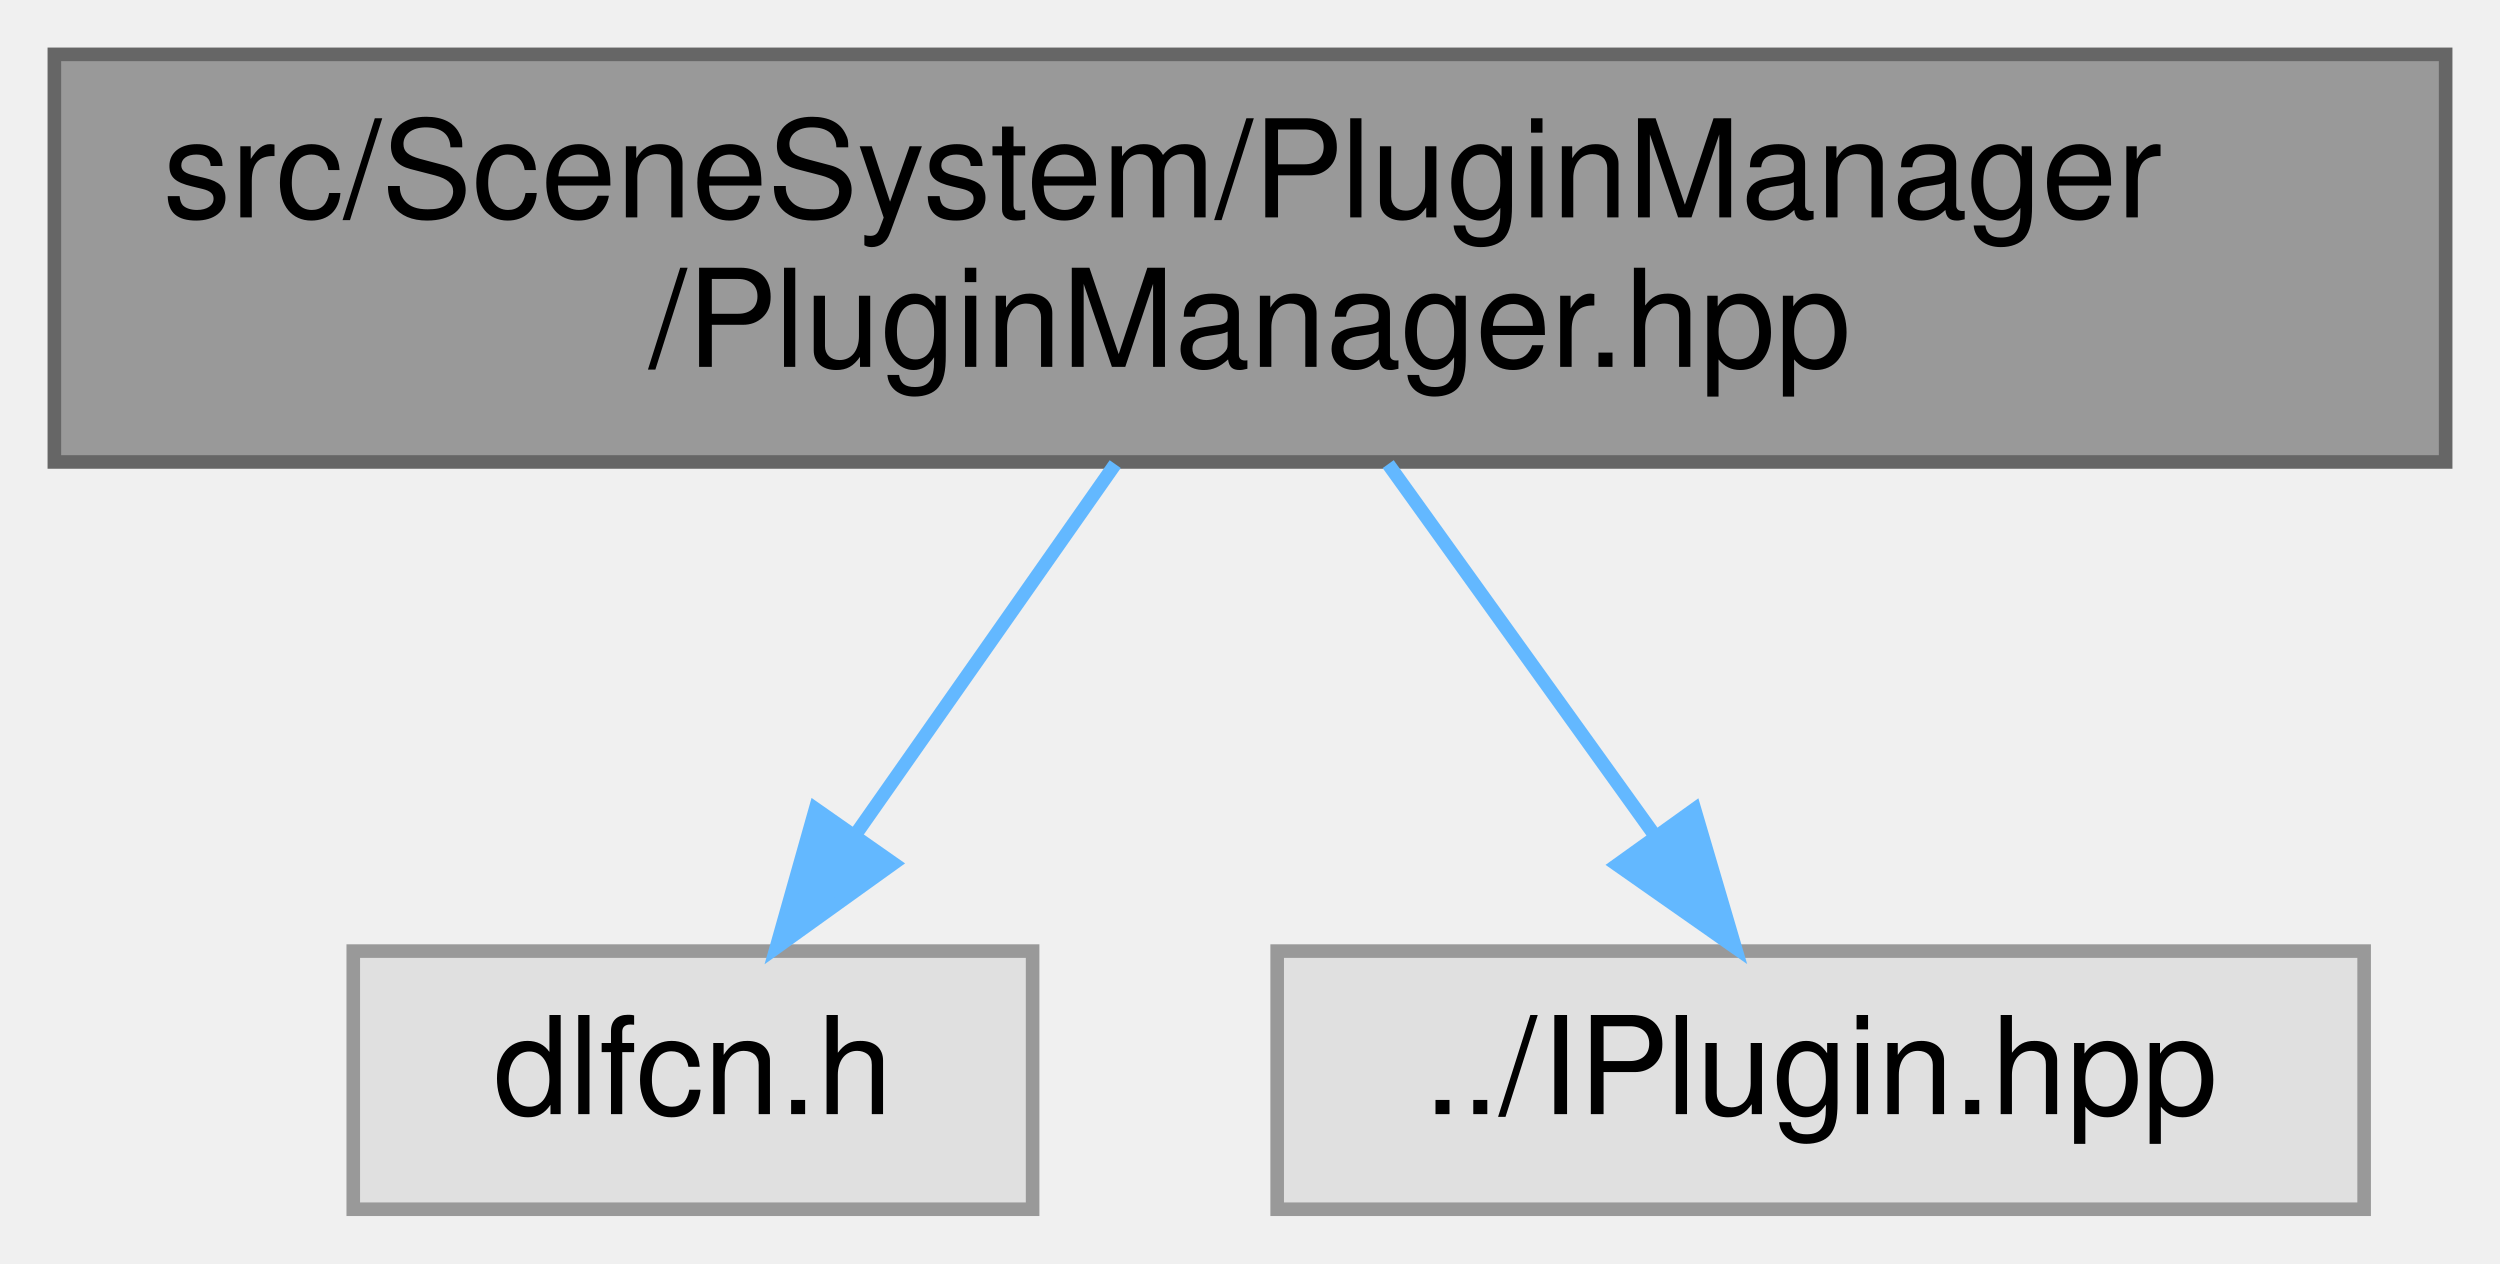
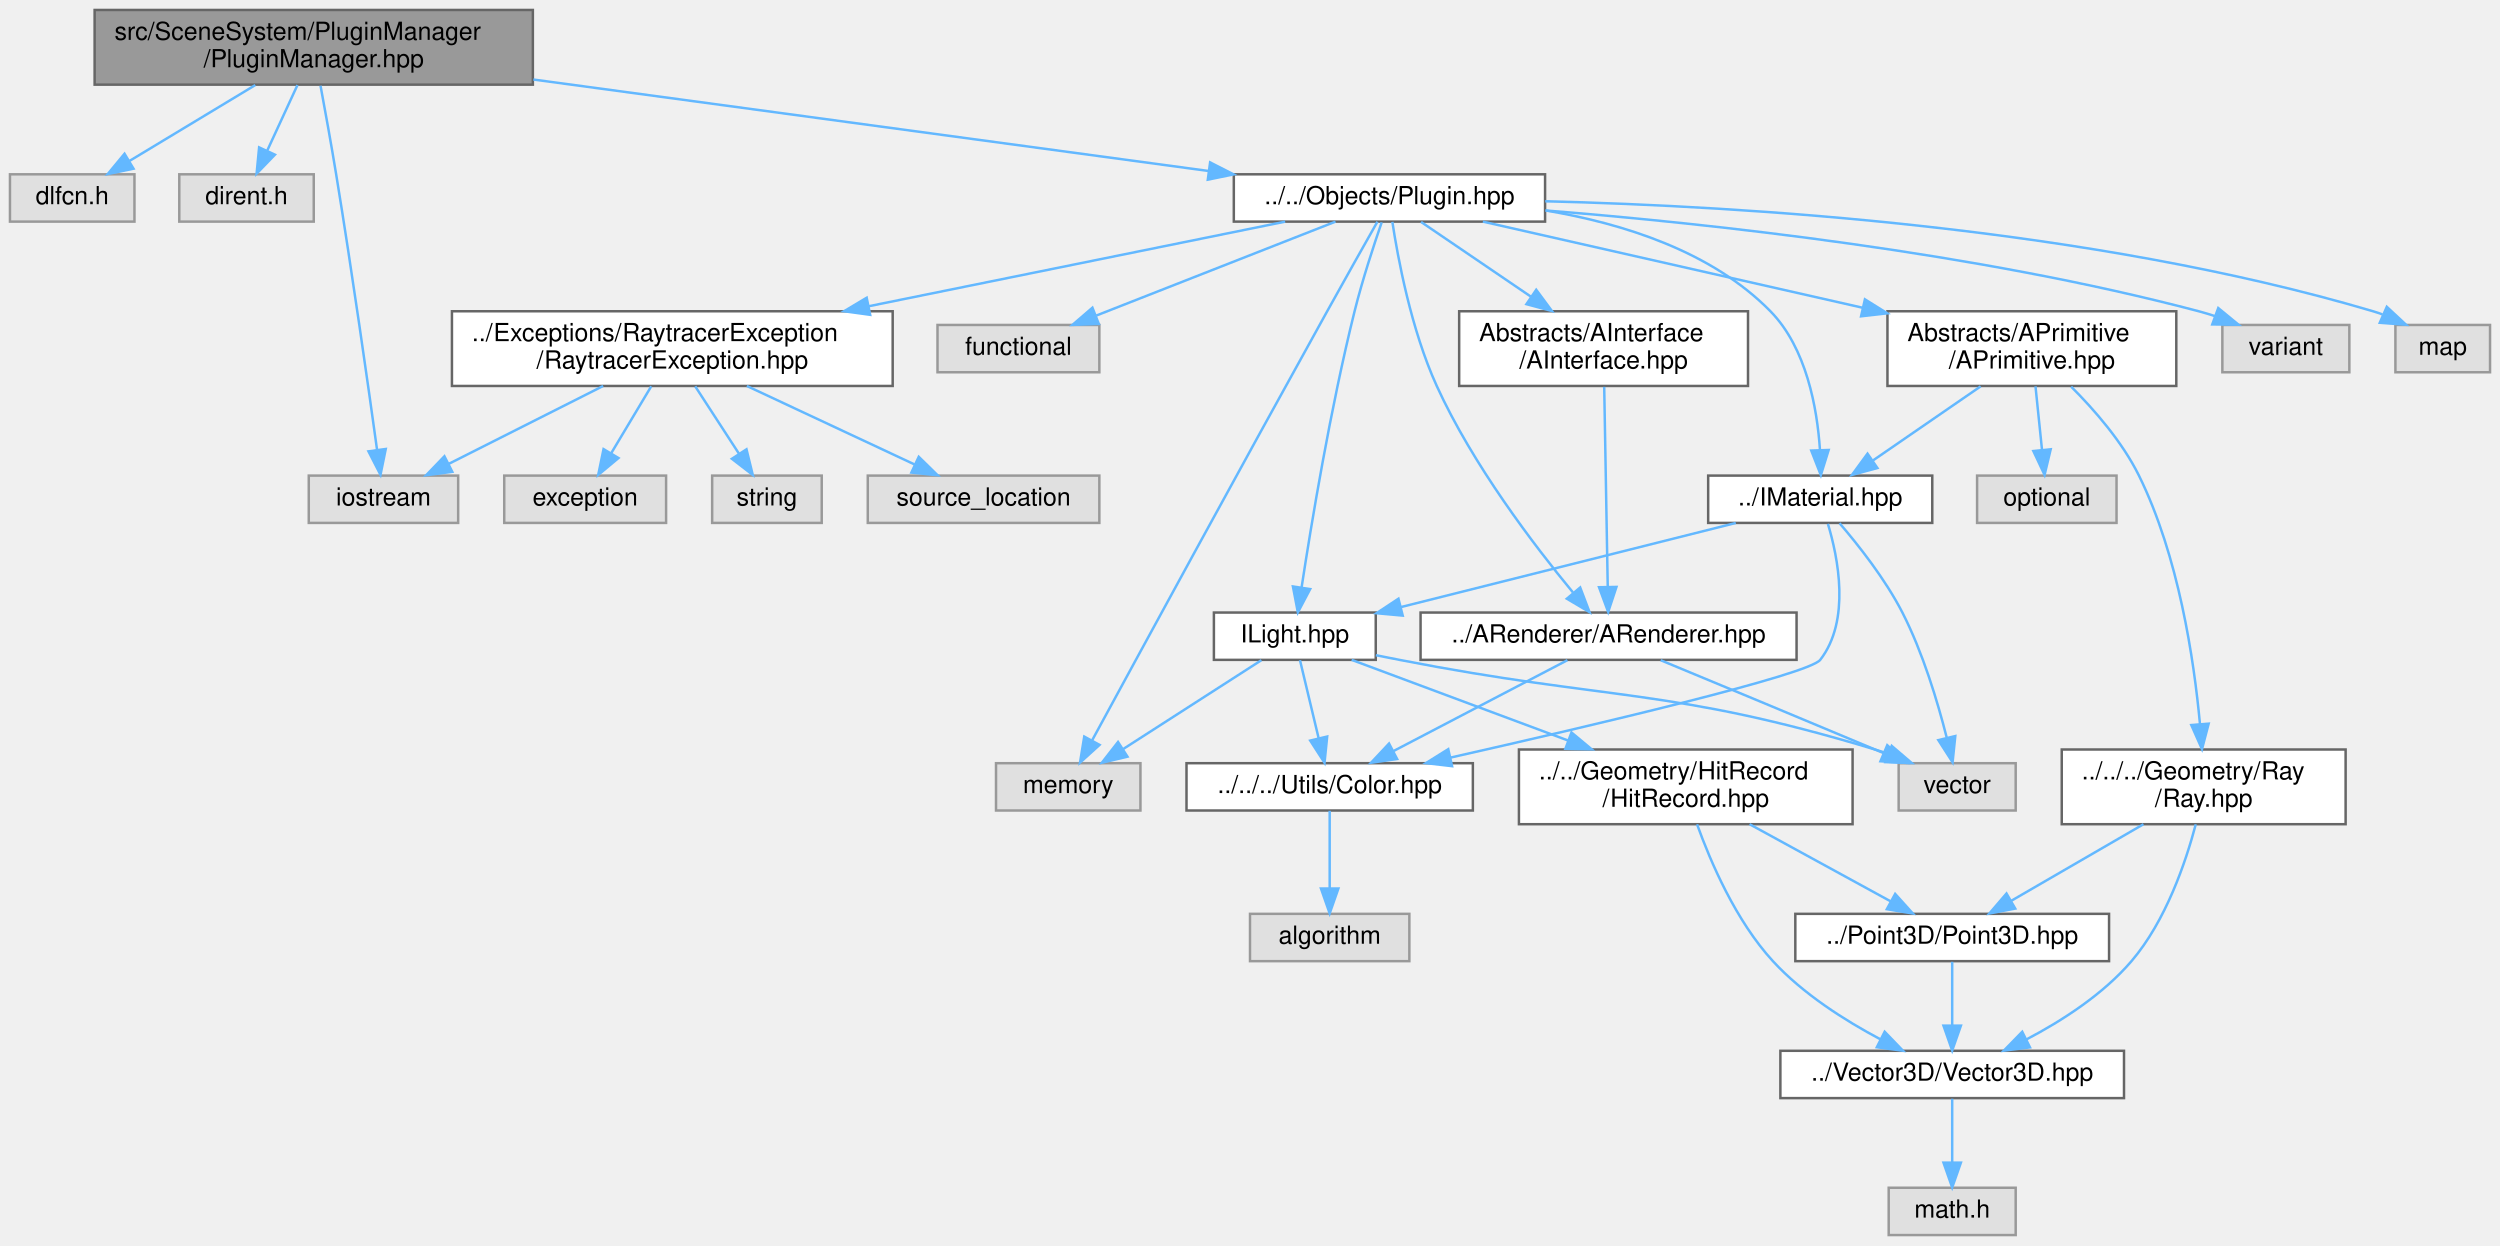
- <svg xmlns="http://www.w3.org/2000/svg" xmlns:xlink="http://www.w3.org/1999/xlink" width="184pt" height="93pt" viewBox="0.00 0.00 184.00 93.00">
-   <g id="graph0" class="graph" transform="scale(1 1) rotate(0) translate(4 89)">
+ <svg xmlns="http://www.w3.org/2000/svg" xmlns:xlink="http://www.w3.org/1999/xlink" width="1004pt" height="500pt" viewBox="0.00 0.00 1004.00 500.00">
+   <g id="graph0" class="graph" transform="scale(1 1) rotate(0) translate(4 496)">
    <g id="Node000001" class="node">
      <g id="a_Node000001">
        <a xlink:title="Plugin manager for loading and managing plugins.">
-           <polygon fill="#999999" stroke="#666666" points="176,-85 0,-85 0,-55 176,-55 176,-85" />
-           <text text-anchor="start" x="8" y="-73" font-family="Helvetica,sans-Serif" font-size="10.00">src/SceneSystem/PluginManager</text>
-           <text text-anchor="middle" x="88" y="-62" font-family="Helvetica,sans-Serif" font-size="10.00">/PluginManager.hpp</text>
+           <polygon fill="#999999" stroke="#666666" points="210,-492 34,-492 34,-462 210,-462 210,-492" />
+           <text text-anchor="start" x="42" y="-480" font-family="Helvetica,sans-Serif" font-size="10.00">src/SceneSystem/PluginManager</text>
+           <text text-anchor="middle" x="122" y="-469" font-family="Helvetica,sans-Serif" font-size="10.00">/PluginManager.hpp</text>
        </a>
      </g>
    </g>
    <g id="Node000002" class="node">
      <g id="a_Node000002">
        <a xlink:title=" ">
-           <polygon fill="#e0e0e0" stroke="#999999" points="72,-19 22,-19 22,0 72,0 72,-19" />
-           <text text-anchor="middle" x="47" y="-7" font-family="Helvetica,sans-Serif" font-size="10.00">dlfcn.h</text>
+           <polygon fill="#e0e0e0" stroke="#999999" points="50,-426 0,-426 0,-407 50,-407 50,-426" />
+           <text text-anchor="middle" x="25" y="-414" font-family="Helvetica,sans-Serif" font-size="10.00">dlfcn.h</text>
        </a>
      </g>
    </g>
    <g id="edge1_Node000001_Node000002" class="edge">
      <g id="a_edge1_Node000001_Node000002">
        <a xlink:title=" ">
-           <path fill="none" stroke="#63b8ff" d="M78.08,-54.84C72.31,-46.61 65,-36.18 58.92,-27.51" />
-           <polygon fill="#63b8ff" stroke="#63b8ff" points="61.75,-25.45 53.14,-19.27 56.02,-29.46 61.75,-25.45" />
+           <path fill="none" stroke="#63b8ff" d="M98.52,-461.84C83.2,-452.6 63.29,-440.59 48.05,-431.4" />
+           <polygon fill="#63b8ff" stroke="#63b8ff" points="49.62,-428.26 39.25,-426.09 46.01,-434.26 49.62,-428.26" />
        </a>
      </g>
    </g>
    <g id="Node000003" class="node">
      <g id="a_Node000003">
        <a xlink:title=" ">
-           <polygon fill="#e0e0e0" stroke="#999999" points="170,-19 90,-19 90,0 170,0 170,-19" />
-           <text text-anchor="middle" x="130" y="-7" font-family="Helvetica,sans-Serif" font-size="10.00">../IPlugin.hpp</text>
+           <polygon fill="#e0e0e0" stroke="#999999" points="122,-426 68,-426 68,-407 122,-407 122,-426" />
+           <text text-anchor="middle" x="95" y="-414" font-family="Helvetica,sans-Serif" font-size="10.00">dirent.h</text>
        </a>
      </g>
    </g>
    <g id="edge2_Node000001_Node000003" class="edge">
      <g id="a_edge2_Node000001_Node000003">
        <a xlink:title=" ">
-           <path fill="none" stroke="#63b8ff" d="M98.17,-54.84C104.08,-46.61 111.56,-36.18 117.79,-27.51" />
-           <polygon fill="#63b8ff" stroke="#63b8ff" points="120.72,-29.43 123.71,-19.27 115.03,-25.35 120.72,-29.43" />
+           <path fill="none" stroke="#63b8ff" d="M115.46,-461.84C111.82,-453.95 107.26,-444.05 103.36,-435.61" />
+           <polygon fill="#63b8ff" stroke="#63b8ff" points="106.41,-433.88 99.05,-426.27 100.06,-436.81 106.41,-433.88" />
+         </a>
+       </g>
+     </g>
+     <g id="Node000004" class="node">
+       <g id="a_Node000004">
+         <a xlink:title=" ">
+           <polygon fill="#e0e0e0" stroke="#999999" points="180,-305 120,-305 120,-286 180,-286 180,-305" />
+           <text text-anchor="middle" x="150" y="-293" font-family="Helvetica,sans-Serif" font-size="10.00">iostream</text>
+         </a>
+       </g>
+     </g>
+     <g id="edge3_Node000001_Node000004" class="edge">
+       <g id="a_edge3_Node000001_Node000004">
+         <a xlink:title=" ">
+           <path fill="none" stroke="#63b8ff" d="M124.72,-461.58C126.58,-451.6 129.04,-438.01 131,-426 137.42,-386.72 143.95,-340.56 147.43,-315.33" />
+           <polygon fill="#63b8ff" stroke="#63b8ff" points="150.92,-315.69 148.81,-305.31 143.98,-314.74 150.92,-315.69" />
+         </a>
+       </g>
+     </g>
+     <g id="Node000005" class="node">
+       <g id="a_Node000005">
+         <a xlink:href="Plugin_8hpp.html" target="_top" xlink:title=" ">
+           <polygon fill="white" stroke="#666666" points="616.5,-426 491.5,-426 491.5,-407 616.5,-407 616.5,-426" />
+           <text text-anchor="middle" x="554" y="-414" font-family="Helvetica,sans-Serif" font-size="10.00">../../Objects/Plugin.hpp</text>
+         </a>
+       </g>
+     </g>
+     <g id="edge4_Node000001_Node000005" class="edge">
+       <g id="a_edge4_Node000001_Node000005">
+         <a xlink:title=" ">
+           <path fill="none" stroke="#63b8ff" d="M210.2,-464.06C290.1,-453.24 406.43,-437.48 481.16,-427.36" />
+           <polygon fill="#63b8ff" stroke="#63b8ff" points="481.98,-430.78 491.42,-425.97 481.05,-423.85 481.98,-430.78" />
+         </a>
+       </g>
+     </g>
+     <g id="Node000006" class="node">
+       <g id="a_Node000006">
+         <a xlink:title=" ">
+           <polygon fill="#e0e0e0" stroke="#999999" points="437.5,-365.5 372.5,-365.5 372.5,-346.5 437.5,-346.5 437.5,-365.5" />
+           <text text-anchor="middle" x="405" y="-353.5" font-family="Helvetica,sans-Serif" font-size="10.00">functional</text>
+         </a>
+       </g>
+     </g>
+     <g id="edge5_Node000005_Node000006" class="edge">
+       <g id="a_edge5_Node000005_Node000006">
+         <a xlink:title=" ">
+           <path fill="none" stroke="#63b8ff" d="M532.33,-406.99C507.06,-397.07 465.09,-380.59 436.28,-369.28" />
+           <polygon fill="#63b8ff" stroke="#63b8ff" points="437.28,-365.91 426.69,-365.52 434.72,-372.43 437.28,-365.91" />
+         </a>
+       </g>
+     </g>
+     <g id="Node000007" class="node">
+       <g id="a_Node000007">
+         <a xlink:title=" ">
+           <polygon fill="#e0e0e0" stroke="#999999" points="454,-189.5 396,-189.5 396,-170.5 454,-170.5 454,-189.5" />
+           <text text-anchor="middle" x="425" y="-177.5" font-family="Helvetica,sans-Serif" font-size="10.00">memory</text>
+         </a>
+       </g>
+     </g>
+     <g id="edge6_Node000005_Node000007" class="edge">
+       <g id="a_edge6_Node000005_Node000007">
+         <a xlink:title=" ">
+           <path fill="none" stroke="#63b8ff" d="M549.18,-406.98C544.12,-398.04 535.96,-383.55 529,-371 493.96,-307.82 452.94,-232.46 434.65,-198.78" />
+           <polygon fill="#63b8ff" stroke="#63b8ff" points="437.58,-196.85 429.73,-189.73 431.43,-200.19 437.58,-196.85" />
+         </a>
+       </g>
+     </g>
+     <g id="Node000008" class="node">
+       <g id="a_Node000008">
+         <a xlink:title=" ">
+           <polygon fill="#e0e0e0" stroke="#999999" points="939.5,-365.5 888.5,-365.5 888.5,-346.5 939.5,-346.5 939.5,-365.5" />
+           <text text-anchor="middle" x="914" y="-353.5" font-family="Helvetica,sans-Serif" font-size="10.00">variant</text>
+         </a>
+       </g>
+     </g>
+     <g id="edge7_Node000005_Node000008" class="edge">
+       <g id="a_edge7_Node000005_Node000008">
+         <a xlink:title=" ">
+           <path fill="none" stroke="#63b8ff" d="M616.59,-411.49C682.69,-406.2 789.53,-394.64 879,-371 881.16,-370.43 883.36,-369.76 885.57,-369.03" />
+           <polygon fill="#63b8ff" stroke="#63b8ff" points="886.85,-372.29 895.03,-365.57 884.44,-365.72 886.85,-372.29" />
+         </a>
+       </g>
+     </g>
+     <g id="Node000009" class="node">
+       <g id="a_Node000009">
+         <a xlink:title=" ">
+           <polygon fill="#e0e0e0" stroke="#999999" points="996,-365.5 958,-365.5 958,-346.5 996,-346.5 996,-365.5" />
+           <text text-anchor="middle" x="977" y="-353.5" font-family="Helvetica,sans-Serif" font-size="10.00">map</text>
+         </a>
+       </g>
+     </g>
+     <g id="edge8_Node000005_Node000009" class="edge">
+       <g id="a_edge8_Node000005_Node000009">
+         <a xlink:title=" ">
+           <path fill="none" stroke="#63b8ff" d="M616.57,-415.17C695.6,-413.23 835.02,-404.75 949,-371 950.26,-370.63 951.53,-370.2 952.8,-369.73" />
+           <polygon fill="#63b8ff" stroke="#63b8ff" points="954.54,-372.79 962.29,-365.57 951.72,-366.38 954.54,-372.79" />
+         </a>
+       </g>
+     </g>
+     <g id="Node000010" class="node">
+       <g id="a_Node000010">
+         <a xlink:href="RaytracerException_8hpp.html" target="_top" xlink:title=" ">
+           <polygon fill="white" stroke="#666666" points="354.5,-371 177.5,-371 177.5,-341 354.5,-341 354.5,-371" />
+           <text text-anchor="start" x="185.5" y="-359" font-family="Helvetica,sans-Serif" font-size="10.00">../Exceptions/RaytracerException</text>
+           <text text-anchor="middle" x="266" y="-348" font-family="Helvetica,sans-Serif" font-size="10.00">/RaytracerException.hpp</text>
+         </a>
+       </g>
+     </g>
+     <g id="edge9_Node000005_Node000010" class="edge">
+       <g id="a_edge9_Node000005_Node000010">
+         <a xlink:title=" ">
+           <path fill="none" stroke="#63b8ff" d="M512.12,-406.99C468.43,-398.12 398.89,-383.99 344.86,-373.02" />
+           <polygon fill="#63b8ff" stroke="#63b8ff" points="345.46,-369.57 334.96,-371.01 344.06,-376.43 345.46,-369.57" />
+         </a>
+       </g>
+     </g>
+     <g id="Node000014" class="node">
+       <g id="a_Node000014">
+         <a xlink:href="AInterface_8hpp.html" target="_top" xlink:title=" ">
+           <polygon fill="white" stroke="#666666" points="698,-371 582,-371 582,-341 698,-341 698,-371" />
+           <text text-anchor="start" x="590" y="-359" font-family="Helvetica,sans-Serif" font-size="10.00">Abstracts/AInterface</text>
+           <text text-anchor="middle" x="640" y="-348" font-family="Helvetica,sans-Serif" font-size="10.00">/AInterface.hpp</text>
+         </a>
+       </g>
+     </g>
+     <g id="edge14_Node000005_Node000014" class="edge">
+       <g id="a_edge14_Node000005_Node000014">
+         <a xlink:title=" ">
+           <path fill="none" stroke="#63b8ff" d="M566.69,-406.87C578.25,-399 595.76,-387.09 610.77,-376.89" />
+           <polygon fill="#63b8ff" stroke="#63b8ff" points="612.95,-379.63 619.25,-371.11 609.01,-373.85 612.95,-379.63" />
+         </a>
+       </g>
+     </g>
+     <g id="Node000015" class="node">
+       <g id="a_Node000015">
+         <a xlink:href="ARenderer_8hpp.html" target="_top" xlink:title=" ">
+           <polygon fill="white" stroke="#666666" points="717.5,-250 566.5,-250 566.5,-231 717.5,-231 717.5,-250" />
+           <text text-anchor="middle" x="642" y="-238" font-family="Helvetica,sans-Serif" font-size="10.00">../ARenderer/ARenderer.hpp</text>
+         </a>
+       </g>
+     </g>
+     <g id="edge36_Node000005_Node000015" class="edge">
+       <g id="a_edge36_Node000005_Node000015">
+         <a xlink:title=" ">
+           <path fill="none" stroke="#63b8ff" d="M555.17,-406.9C557.33,-392.68 562.69,-363.59 573,-341 587.46,-309.3 612.12,-276.94 627.71,-258.06" />
+           <polygon fill="#63b8ff" stroke="#63b8ff" points="630.6,-260.07 634.36,-250.16 625.24,-255.56 630.6,-260.07" />
+         </a>
+       </g>
+     </g>
+     <g id="Node000019" class="node">
+       <g id="a_Node000019">
+         <a xlink:href="APrimitive_8hpp.html" target="_top" xlink:title=" ">
+           <polygon fill="white" stroke="#666666" points="870,-371 754,-371 754,-341 870,-341 870,-371" />
+           <text text-anchor="start" x="762" y="-359" font-family="Helvetica,sans-Serif" font-size="10.00">Abstracts/APrimitive</text>
+           <text text-anchor="middle" x="812" y="-348" font-family="Helvetica,sans-Serif" font-size="10.00">/APrimitive.hpp</text>
+         </a>
+       </g>
+     </g>
+     <g id="edge19_Node000005_Node000019" class="edge">
+       <g id="a_edge19_Node000005_Node000019">
+         <a xlink:title=" ">
+           <path fill="none" stroke="#63b8ff" d="M591.52,-406.99C631.39,-397.95 695.3,-383.46 744.07,-372.4" />
+           <polygon fill="#63b8ff" stroke="#63b8ff" points="744.95,-375.79 753.93,-370.17 743.4,-368.97 744.95,-375.79" />
+         </a>
+       </g>
+     </g>
+     <g id="Node000020" class="node">
+       <g id="a_Node000020">
+         <a xlink:href="IMaterial_8hpp.html" target="_top" xlink:title=" ">
+           <polygon fill="white" stroke="#666666" points="772,-305 682,-305 682,-286 772,-286 772,-305" />
+           <text text-anchor="middle" x="727" y="-293" font-family="Helvetica,sans-Serif" font-size="10.00">../IMaterial.hpp</text>
+         </a>
+       </g>
+     </g>
+     <g id="edge38_Node000005_Node000020" class="edge">
+       <g id="a_edge38_Node000005_Node000020">
+         <a xlink:title=" ">
+           <path fill="none" stroke="#63b8ff" d="M616.85,-411.44C647.82,-406.26 683.48,-395.01 707,-371 721.47,-356.23 725.76,-332.18 726.89,-315.42" />
+           <polygon fill="#63b8ff" stroke="#63b8ff" points="730.39,-315.29 727.25,-305.18 723.4,-315.05 730.39,-315.29" />
+         </a>
+       </g>
+     </g>
+     <g id="Node000021" class="node">
+       <g id="a_Node000021">
+         <a xlink:href="ILight_8hpp.html" target="_top" xlink:title=" ">
+           <polygon fill="white" stroke="#666666" points="548.5,-250 483.5,-250 483.5,-231 548.5,-231 548.5,-250" />
+           <text text-anchor="middle" x="516" y="-238" font-family="Helvetica,sans-Serif" font-size="10.00">ILight.hpp</text>
+         </a>
+       </g>
+     </g>
+     <g id="edge37_Node000005_Node000021" class="edge">
+       <g id="a_edge37_Node000005_Node000021">
+         <a xlink:title=" ">
+           <path fill="none" stroke="#63b8ff" d="M550.89,-406.72C547.82,-397.81 543.13,-383.57 540,-371 530.27,-331.94 522.58,-285.36 518.72,-260.08" />
+           <polygon fill="#63b8ff" stroke="#63b8ff" points="522.16,-259.43 517.22,-250.06 515.23,-260.47 522.16,-259.43" />
+         </a>
+       </g>
+     </g>
+     <g id="edge11_Node000010_Node000004" class="edge">
+       <g id="a_edge11_Node000010_Node000004">
+         <a xlink:title=" ">
+           <path fill="none" stroke="#63b8ff" d="M238.22,-340.99C219.38,-331.49 194.65,-319.02 176.16,-309.69" />
+           <polygon fill="#63b8ff" stroke="#63b8ff" points="177.64,-306.52 167.13,-305.14 174.48,-312.77 177.64,-306.52" />
+         </a>
+       </g>
+     </g>
+     <g id="Node000011" class="node">
+       <g id="a_Node000011">
+         <a xlink:title=" ">
+           <polygon fill="#e0e0e0" stroke="#999999" points="263.5,-305 198.5,-305 198.5,-286 263.5,-286 263.5,-305" />
+           <text text-anchor="middle" x="231" y="-293" font-family="Helvetica,sans-Serif" font-size="10.00">exception</text>
+         </a>
+       </g>
+     </g>
+     <g id="edge10_Node000010_Node000011" class="edge">
+       <g id="a_edge10_Node000010_Node000011">
+         <a xlink:title=" ">
+           <path fill="none" stroke="#63b8ff" d="M257.53,-340.84C252.71,-332.78 246.63,-322.62 241.5,-314.06" />
+           <polygon fill="#63b8ff" stroke="#63b8ff" points="244.38,-312.05 236.24,-305.27 238.38,-315.64 244.38,-312.05" />
+         </a>
+       </g>
+     </g>
+     <g id="Node000012" class="node">
+       <g id="a_Node000012">
+         <a xlink:title=" ">
+           <polygon fill="#e0e0e0" stroke="#999999" points="326,-305 282,-305 282,-286 326,-286 326,-305" />
+           <text text-anchor="middle" x="304" y="-293" font-family="Helvetica,sans-Serif" font-size="10.00">string</text>
+         </a>
+       </g>
+     </g>
+     <g id="edge12_Node000010_Node000012" class="edge">
+       <g id="a_edge12_Node000010_Node000012">
+         <a xlink:title=" ">
+           <path fill="none" stroke="#63b8ff" d="M275.2,-340.84C280.49,-332.69 287.18,-322.4 292.78,-313.78" />
+           <polygon fill="#63b8ff" stroke="#63b8ff" points="295.79,-315.56 298.31,-305.27 289.92,-311.75 295.79,-315.56" />
+         </a>
+       </g>
+     </g>
+     <g id="Node000013" class="node">
+       <g id="a_Node000013">
+         <a xlink:title=" ">
+           <polygon fill="#e0e0e0" stroke="#999999" points="437.5,-305 344.5,-305 344.5,-286 437.5,-286 437.5,-305" />
+           <text text-anchor="middle" x="391" y="-293" font-family="Helvetica,sans-Serif" font-size="10.00">source_location</text>
+         </a>
+       </g>
+     </g>
+     <g id="edge13_Node000010_Node000013" class="edge">
+       <g id="a_edge13_Node000010_Node000013">
+         <a xlink:title=" ">
+           <path fill="none" stroke="#63b8ff" d="M295.94,-340.99C316.42,-331.4 343.38,-318.79 363.35,-309.44" />
+           <polygon fill="#63b8ff" stroke="#63b8ff" points="364.97,-312.55 372.54,-305.14 362,-306.21 364.97,-312.55" />
+         </a>
+       </g>
+     </g>
+     <g id="edge15_Node000014_Node000015" class="edge">
+       <g id="a_edge15_Node000014_Node000015">
+         <a xlink:title=" ">
+           <path fill="none" stroke="#63b8ff" d="M640.25,-340.63C640.61,-320.21 641.27,-282.81 641.67,-260.24" />
+           <polygon fill="#63b8ff" stroke="#63b8ff" points="645.17,-260.29 641.85,-250.23 638.17,-260.17 645.17,-260.29" />
+         </a>
+       </g>
+     </g>
+     <g id="Node000016" class="node">
+       <g id="a_Node000016">
+         <a xlink:href="Color_8hpp.html" target="_top" xlink:title=" ">
+           <polygon fill="white" stroke="#666666" points="587.5,-189.5 472.5,-189.5 472.5,-170.5 587.5,-170.5 587.5,-189.5" />
+           <text text-anchor="middle" x="530" y="-177.5" font-family="Helvetica,sans-Serif" font-size="10.00">../../../Utils/Color.hpp</text>
+         </a>
+       </g>
+     </g>
+     <g id="edge16_Node000015_Node000016" class="edge">
+       <g id="a_edge16_Node000015_Node000016">
+         <a xlink:title=" ">
+           <path fill="none" stroke="#63b8ff" d="M625.47,-230.87C607.03,-221.23 576.96,-205.53 555.49,-194.31" />
+           <polygon fill="#63b8ff" stroke="#63b8ff" points="557.08,-191.19 546.59,-189.67 553.84,-197.4 557.08,-191.19" />
+         </a>
+       </g>
+     </g>
+     <g id="Node000018" class="node">
+       <g id="a_Node000018">
+         <a xlink:title=" ">
+           <polygon fill="#e0e0e0" stroke="#999999" points="805.5,-189.5 758.5,-189.5 758.5,-170.5 805.5,-170.5 805.5,-189.5" />
+           <text text-anchor="middle" x="782" y="-177.5" font-family="Helvetica,sans-Serif" font-size="10.00">vector</text>
+         </a>
+       </g>
+     </g>
+     <g id="edge18_Node000015_Node000018" class="edge">
+       <g id="a_edge18_Node000015_Node000018">
+         <a xlink:title=" ">
+           <path fill="none" stroke="#63b8ff" d="M662.93,-230.85C684.51,-221.91 719.14,-207.54 749,-195 750.16,-194.51 751.35,-194.01 752.54,-193.51" />
+           <polygon fill="#63b8ff" stroke="#63b8ff" points="753.92,-196.73 761.77,-189.61 751.19,-190.28 753.92,-196.73" />
+         </a>
+       </g>
+     </g>
+     <g id="Node000017" class="node">
+       <g id="a_Node000017">
+         <a xlink:title=" ">
+           <polygon fill="#e0e0e0" stroke="#999999" points="562,-129 498,-129 498,-110 562,-110 562,-129" />
+           <text text-anchor="middle" x="530" y="-117" font-family="Helvetica,sans-Serif" font-size="10.00">algorithm</text>
+         </a>
+       </g>
+     </g>
+     <g id="edge17_Node000016_Node000017" class="edge">
+       <g id="a_edge17_Node000016_Node000017">
+         <a xlink:title=" ">
+           <path fill="none" stroke="#63b8ff" d="M530,-170.37C530,-162.25 530,-149.81 530,-139.39" />
+           <polygon fill="#63b8ff" stroke="#63b8ff" points="533.5,-139.17 530,-129.17 526.5,-139.17 533.5,-139.17" />
+         </a>
+       </g>
+     </g>
+     <g id="edge20_Node000019_Node000020" class="edge">
+       <g id="a_edge20_Node000019_Node000020">
+         <a xlink:title=" ">
+           <path fill="none" stroke="#63b8ff" d="M791.42,-340.84C778.33,-331.83 761.41,-320.18 748.2,-311.09" />
+           <polygon fill="#63b8ff" stroke="#63b8ff" points="749.96,-308.05 739.74,-305.27 745.99,-313.82 749.96,-308.05" />
+         </a>
+       </g>
+     </g>
+     <g id="Node000026" class="node">
+       <g id="a_Node000026">
+         <a xlink:title=" ">
+           <polygon fill="#e0e0e0" stroke="#999999" points="846,-305 790,-305 790,-286 846,-286 846,-305" />
+           <text text-anchor="middle" x="818" y="-293" font-family="Helvetica,sans-Serif" font-size="10.00">optional</text>
+         </a>
+       </g>
+     </g>
+     <g id="edge32_Node000019_Node000026" class="edge">
+       <g id="a_edge32_Node000019_Node000026">
+         <a xlink:title=" ">
+           <path fill="none" stroke="#63b8ff" d="M813.45,-340.84C814.23,-333.21 815.21,-323.7 816.06,-315.45" />
+           <polygon fill="#63b8ff" stroke="#63b8ff" points="819.56,-315.57 817.1,-305.27 812.6,-314.86 819.56,-315.57" />
+         </a>
+       </g>
+     </g>
+     <g id="Node000027" class="node">
+       <g id="a_Node000027">
+         <a xlink:href="Ray_8hpp.html" target="_top" xlink:title=" ">
+           <polygon fill="white" stroke="#666666" points="938,-195 824,-195 824,-165 938,-165 938,-195" />
+           <text text-anchor="start" x="832" y="-183" font-family="Helvetica,sans-Serif" font-size="10.00">../../../Geometry/Ray</text>
+           <text text-anchor="middle" x="881" y="-172" font-family="Helvetica,sans-Serif" font-size="10.00">/Ray.hpp</text>
+         </a>
+       </g>
+     </g>
+     <g id="edge33_Node000019_Node000027" class="edge">
+       <g id="a_edge33_Node000019_Node000027">
+         <a xlink:title=" ">
+           <path fill="none" stroke="#63b8ff" d="M827.78,-340.71C837.09,-331.42 848.31,-318.55 855,-305 870.93,-272.73 877.12,-231.05 879.51,-205.18" />
+           <polygon fill="#63b8ff" stroke="#63b8ff" points="883,-205.38 880.32,-195.13 876.03,-204.82 883,-205.38" />
+         </a>
+       </g>
+     </g>
+     <g id="edge21_Node000020_Node000016" class="edge">
+       <g id="a_edge21_Node000020_Node000016">
+         <a xlink:title=" ">
+           <path fill="none" stroke="#63b8ff" d="M730.09,-285.62C734.12,-272.25 739.32,-246.84 727,-231 722.35,-225.02 635.33,-204.57 578.51,-191.75" />
+           <polygon fill="#63b8ff" stroke="#63b8ff" points="579.15,-188.31 568.63,-189.53 577.62,-195.14 579.15,-188.31" />
+         </a>
+       </g>
+     </g>
+     <g id="edge31_Node000020_Node000018" class="edge">
+       <g id="a_edge31_Node000020_Node000018">
+         <a xlink:title=" ">
+           <path fill="none" stroke="#63b8ff" d="M734.76,-285.88C742.13,-277.31 753.07,-263.53 760,-250 768.23,-233.93 774.15,-214.18 777.76,-199.93" />
+           <polygon fill="#63b8ff" stroke="#63b8ff" points="781.25,-200.4 780.16,-189.86 774.44,-198.77 781.25,-200.4" />
+         </a>
+       </g>
+     </g>
+     <g id="edge22_Node000020_Node000021" class="edge">
+       <g id="a_edge22_Node000020_Node000021">
+         <a xlink:title=" ">
+           <path fill="none" stroke="#63b8ff" d="M693.1,-285.98C656.56,-276.81 598.31,-262.18 558.68,-252.22" />
+           <polygon fill="#63b8ff" stroke="#63b8ff" points="559.33,-248.77 548.78,-249.73 557.62,-255.56 559.33,-248.77" />
+         </a>
+       </g>
+     </g>
+     <g id="edge30_Node000021_Node000007" class="edge">
+       <g id="a_edge30_Node000021_Node000007">
+         <a xlink:title=" ">
+           <path fill="none" stroke="#63b8ff" d="M502.57,-230.87C487.92,-221.45 464.24,-206.23 446.9,-195.08" />
+           <polygon fill="#63b8ff" stroke="#63b8ff" points="448.79,-192.13 438.48,-189.67 445,-198.02 448.79,-192.13" />
+         </a>
+       </g>
+     </g>
+     <g id="edge28_Node000021_Node000016" class="edge">
+       <g id="a_edge28_Node000021_Node000016">
+         <a xlink:title=" ">
+           <path fill="none" stroke="#63b8ff" d="M518.07,-230.87C520.03,-222.66 523.05,-210.04 525.56,-199.55" />
+           <polygon fill="#63b8ff" stroke="#63b8ff" points="529,-200.21 527.93,-189.67 522.19,-198.58 529,-200.21" />
+         </a>
+       </g>
+     </g>
+     <g id="edge29_Node000021_Node000018" class="edge">
+       <g id="a_edge29_Node000021_Node000018">
+         <a xlink:title=" ">
+           <path fill="none" stroke="#63b8ff" d="M548.55,-232.87C551.74,-232.23 554.93,-231.6 558,-231 642.78,-214.43 666.32,-220.01 749,-195 750.68,-194.49 752.39,-193.93 754.1,-193.32" />
+           <polygon fill="#63b8ff" stroke="#63b8ff" points="755.71,-196.45 763.76,-189.56 753.17,-189.93 755.71,-196.45" />
+         </a>
+       </g>
+     </g>
+     <g id="Node000022" class="node">
+       <g id="a_Node000022">
+         <a xlink:href="HitRecord_8hpp.html" target="_top" xlink:title=" ">
+           <polygon fill="white" stroke="#666666" points="740,-195 606,-195 606,-165 740,-165 740,-195" />
+           <text text-anchor="start" x="614" y="-183" font-family="Helvetica,sans-Serif" font-size="10.00">../../Geometry/HitRecord</text>
+           <text text-anchor="middle" x="673" y="-172" font-family="Helvetica,sans-Serif" font-size="10.00">/HitRecord.hpp</text>
+         </a>
+       </g>
+     </g>
+     <g id="edge23_Node000021_Node000022" class="edge">
+       <g id="a_edge23_Node000021_Node000022">
+         <a xlink:title=" ">
+           <path fill="none" stroke="#63b8ff" d="M538.83,-230.99C561.52,-222.54 597,-209.32 625.78,-198.59" />
+           <polygon fill="#63b8ff" stroke="#63b8ff" points="627.11,-201.84 635.25,-195.06 624.66,-195.28 627.11,-201.84" />
+         </a>
+       </g>
+     </g>
+     <g id="Node000023" class="node">
+       <g id="a_Node000023">
+         <a xlink:href="Point3D_8hpp.html" target="_top" xlink:title=" ">
+           <polygon fill="white" stroke="#666666" points="843,-129 717,-129 717,-110 843,-110 843,-129" />
+           <text text-anchor="middle" x="780" y="-117" font-family="Helvetica,sans-Serif" font-size="10.00">../Point3D/Point3D.hpp</text>
+         </a>
+       </g>
+     </g>
+     <g id="edge24_Node000022_Node000023" class="edge">
+       <g id="a_edge24_Node000022_Node000023">
+         <a xlink:title=" ">
+           <path fill="none" stroke="#63b8ff" d="M698.63,-164.99C715.84,-155.58 738.4,-143.24 755.4,-133.95" />
+           <polygon fill="#63b8ff" stroke="#63b8ff" points="757.1,-137.01 764.2,-129.14 753.75,-130.87 757.1,-137.01" />
+         </a>
+       </g>
+     </g>
+     <g id="Node000024" class="node">
+       <g id="a_Node000024">
+         <a xlink:href="Vector3D_8hpp.html" target="_top" xlink:title=" ">
+           <polygon fill="white" stroke="#666666" points="849,-74 711,-74 711,-55 849,-55 849,-74" />
+           <text text-anchor="middle" x="780" y="-62" font-family="Helvetica,sans-Serif" font-size="10.00">../Vector3D/Vector3D.hpp</text>
+         </a>
+       </g>
+     </g>
+     <g id="edge27_Node000022_Node000024" class="edge">
+       <g id="a_edge27_Node000022_Node000024">
+         <a xlink:title=" ">
+           <path fill="none" stroke="#63b8ff" d="M677.54,-164.95C682.92,-149.97 693.09,-126.22 708,-110 720.07,-96.87 736.89,-86.18 751.23,-78.58" />
+           <polygon fill="#63b8ff" stroke="#63b8ff" points="752.88,-81.66 760.23,-74.03 749.72,-75.42 752.88,-81.66" />
+         </a>
+       </g>
+     </g>
+     <g id="edge25_Node000023_Node000024" class="edge">
+       <g id="a_edge25_Node000023_Node000024">
+         <a xlink:title=" ">
+           <path fill="none" stroke="#63b8ff" d="M780,-109.75C780,-102.8 780,-92.85 780,-84.13" />
+           <polygon fill="#63b8ff" stroke="#63b8ff" points="783.5,-84.09 780,-74.09 776.5,-84.09 783.5,-84.09" />
+         </a>
+       </g>
+     </g>
+     <g id="Node000025" class="node">
+       <g id="a_Node000025">
+         <a xlink:title=" ">
+           <polygon fill="#e0e0e0" stroke="#999999" points="805.5,-19 754.5,-19 754.5,0 805.5,0 805.5,-19" />
+           <text text-anchor="middle" x="780" y="-7" font-family="Helvetica,sans-Serif" font-size="10.00">math.h</text>
+         </a>
+       </g>
+     </g>
+     <g id="edge26_Node000024_Node000025" class="edge">
+       <g id="a_edge26_Node000024_Node000025">
+         <a xlink:title=" ">
+           <path fill="none" stroke="#63b8ff" d="M780,-54.75C780,-47.8 780,-37.85 780,-29.13" />
+           <polygon fill="#63b8ff" stroke="#63b8ff" points="783.5,-29.09 780,-19.09 776.5,-29.09 783.5,-29.09" />
+         </a>
+       </g>
+     </g>
+     <g id="edge34_Node000027_Node000023" class="edge">
+       <g id="a_edge34_Node000027_Node000023">
+         <a xlink:title=" ">
+           <path fill="none" stroke="#63b8ff" d="M856.81,-164.99C840.71,-155.66 819.66,-143.47 803.67,-134.21" />
+           <polygon fill="#63b8ff" stroke="#63b8ff" points="805.32,-131.12 794.92,-129.14 801.81,-137.18 805.32,-131.12" />
+         </a>
+       </g>
+     </g>
+     <g id="edge35_Node000027_Node000024" class="edge">
+       <g id="a_edge35_Node000027_Node000024">
+         <a xlink:title=" ">
+           <path fill="none" stroke="#63b8ff" d="M877.82,-164.95C873.86,-149.96 865.85,-126.2 852,-110 840.56,-96.63 824.07,-86.03 809.75,-78.53" />
+           <polygon fill="#63b8ff" stroke="#63b8ff" points="811.25,-75.37 800.73,-74.06 808.13,-81.64 811.25,-75.37" />
        </a>
      </g>
    </g>
  </g>
</svg>
